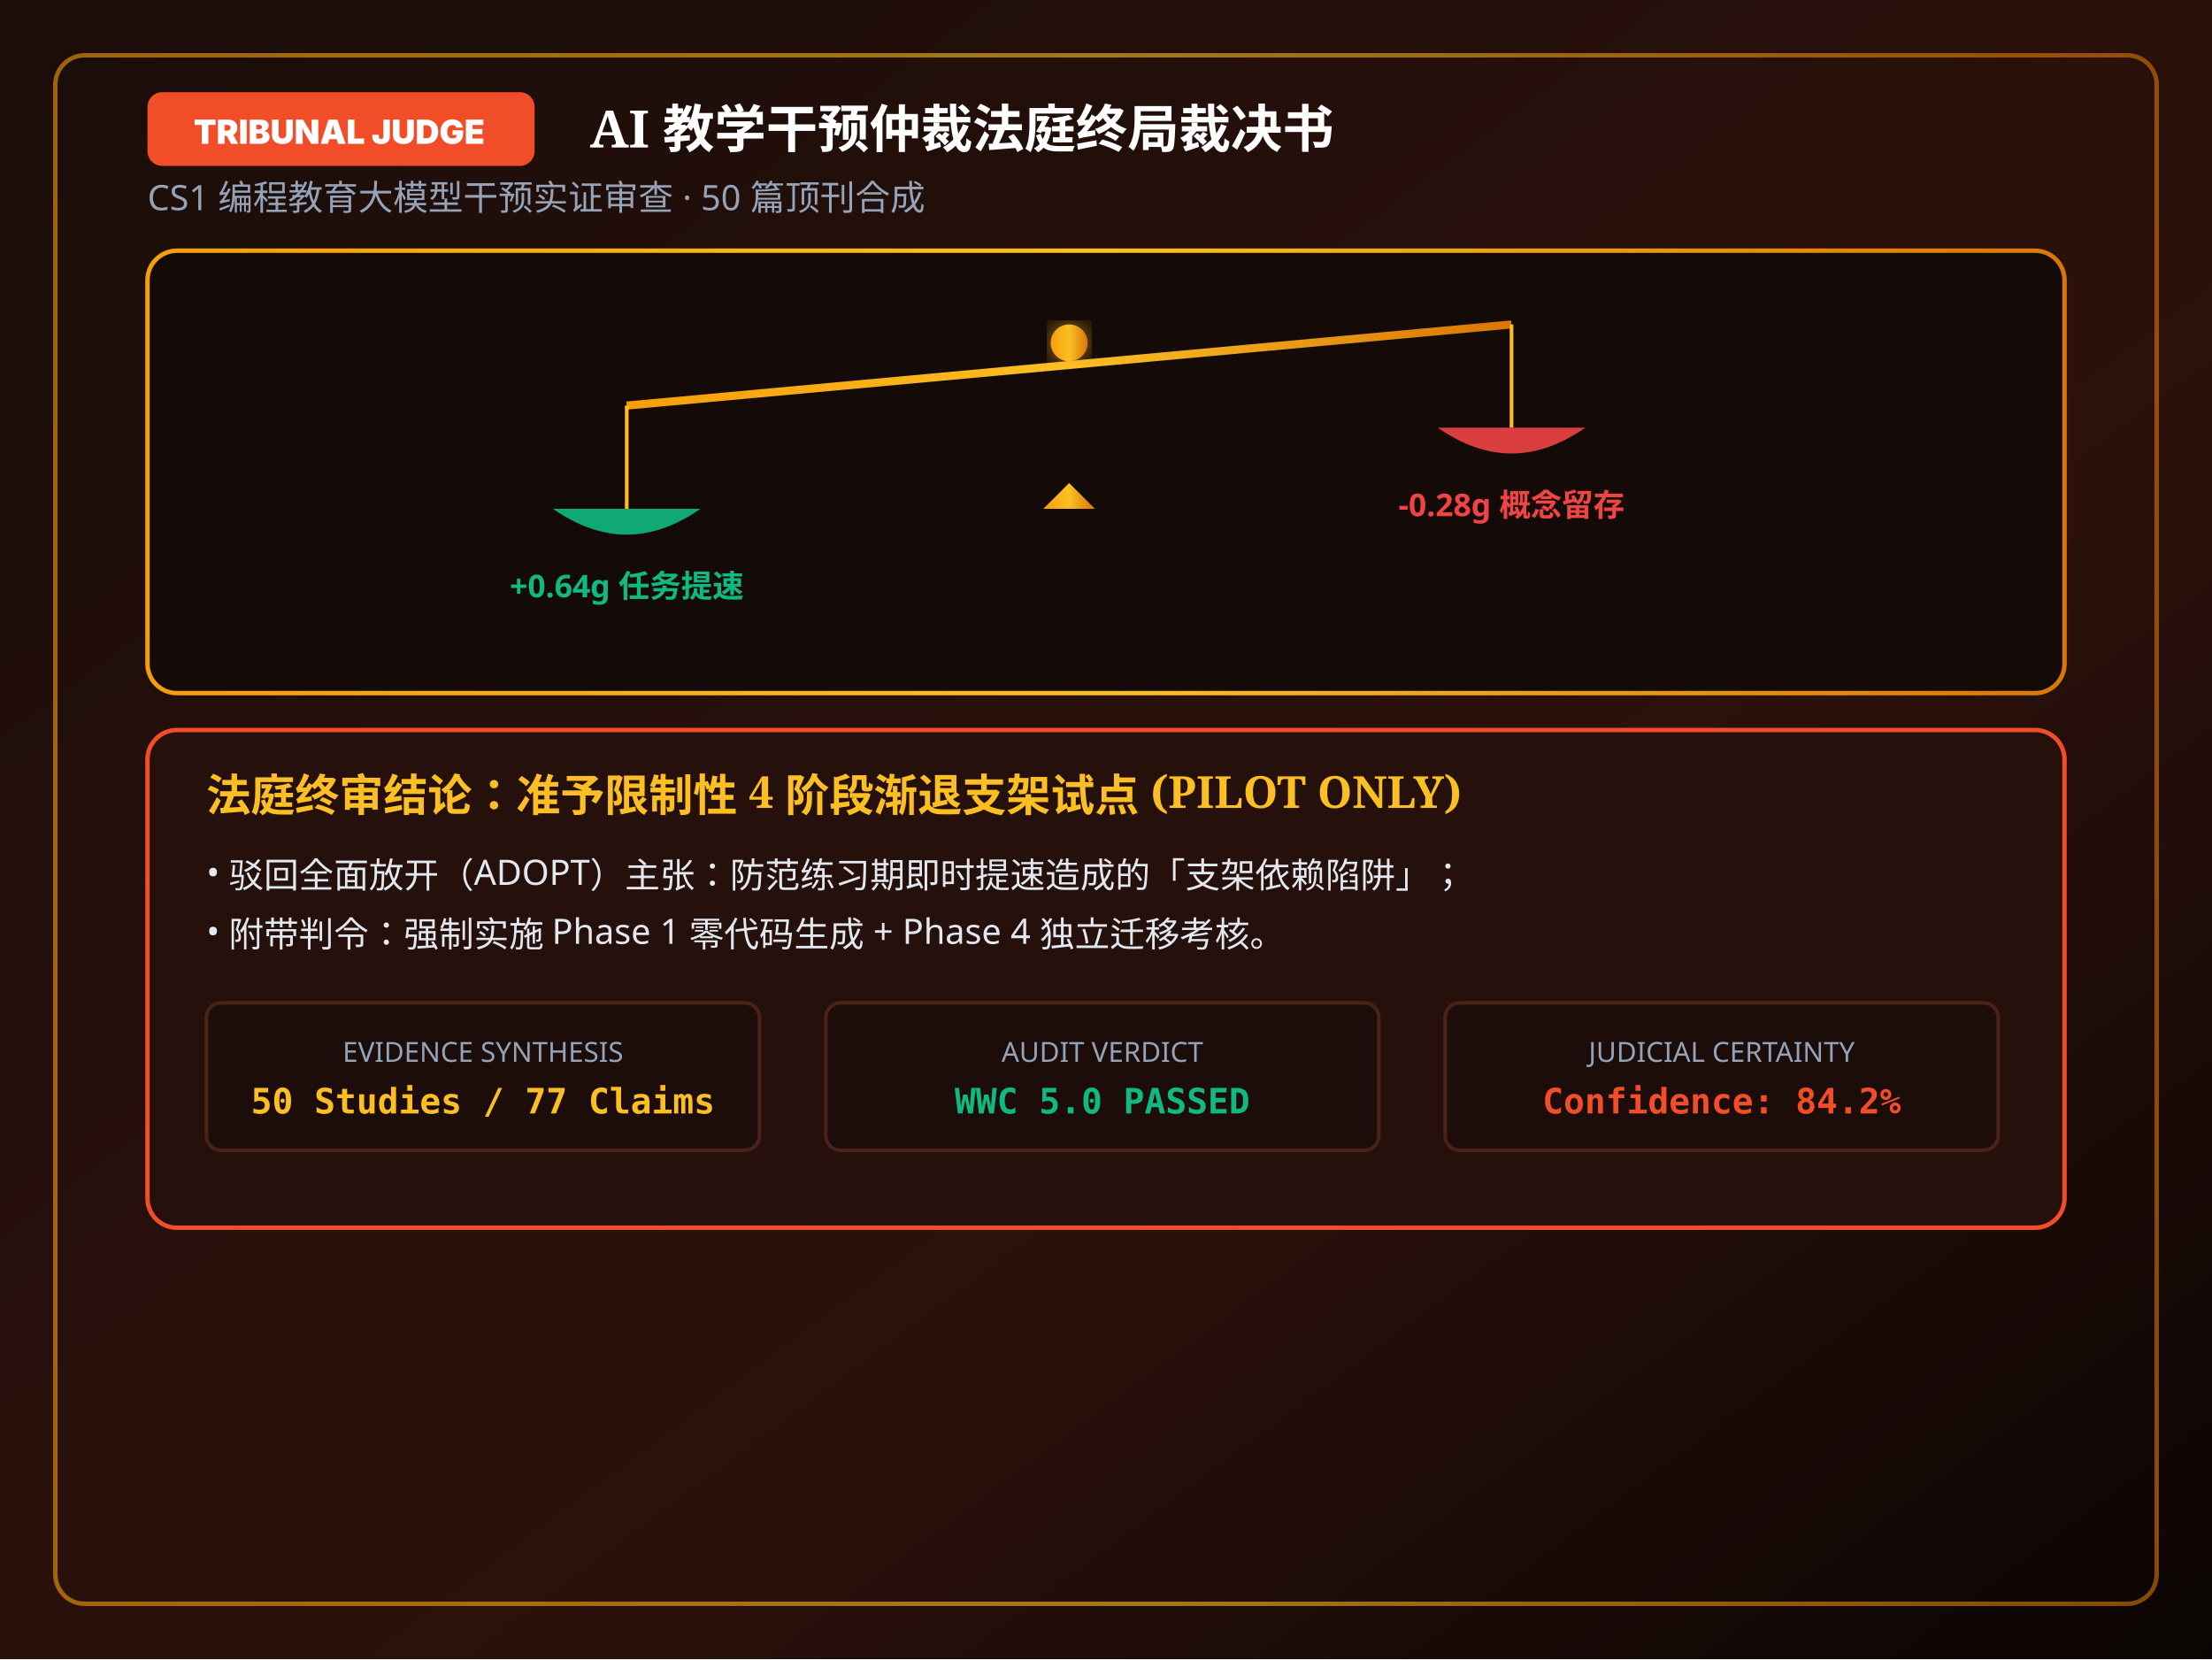
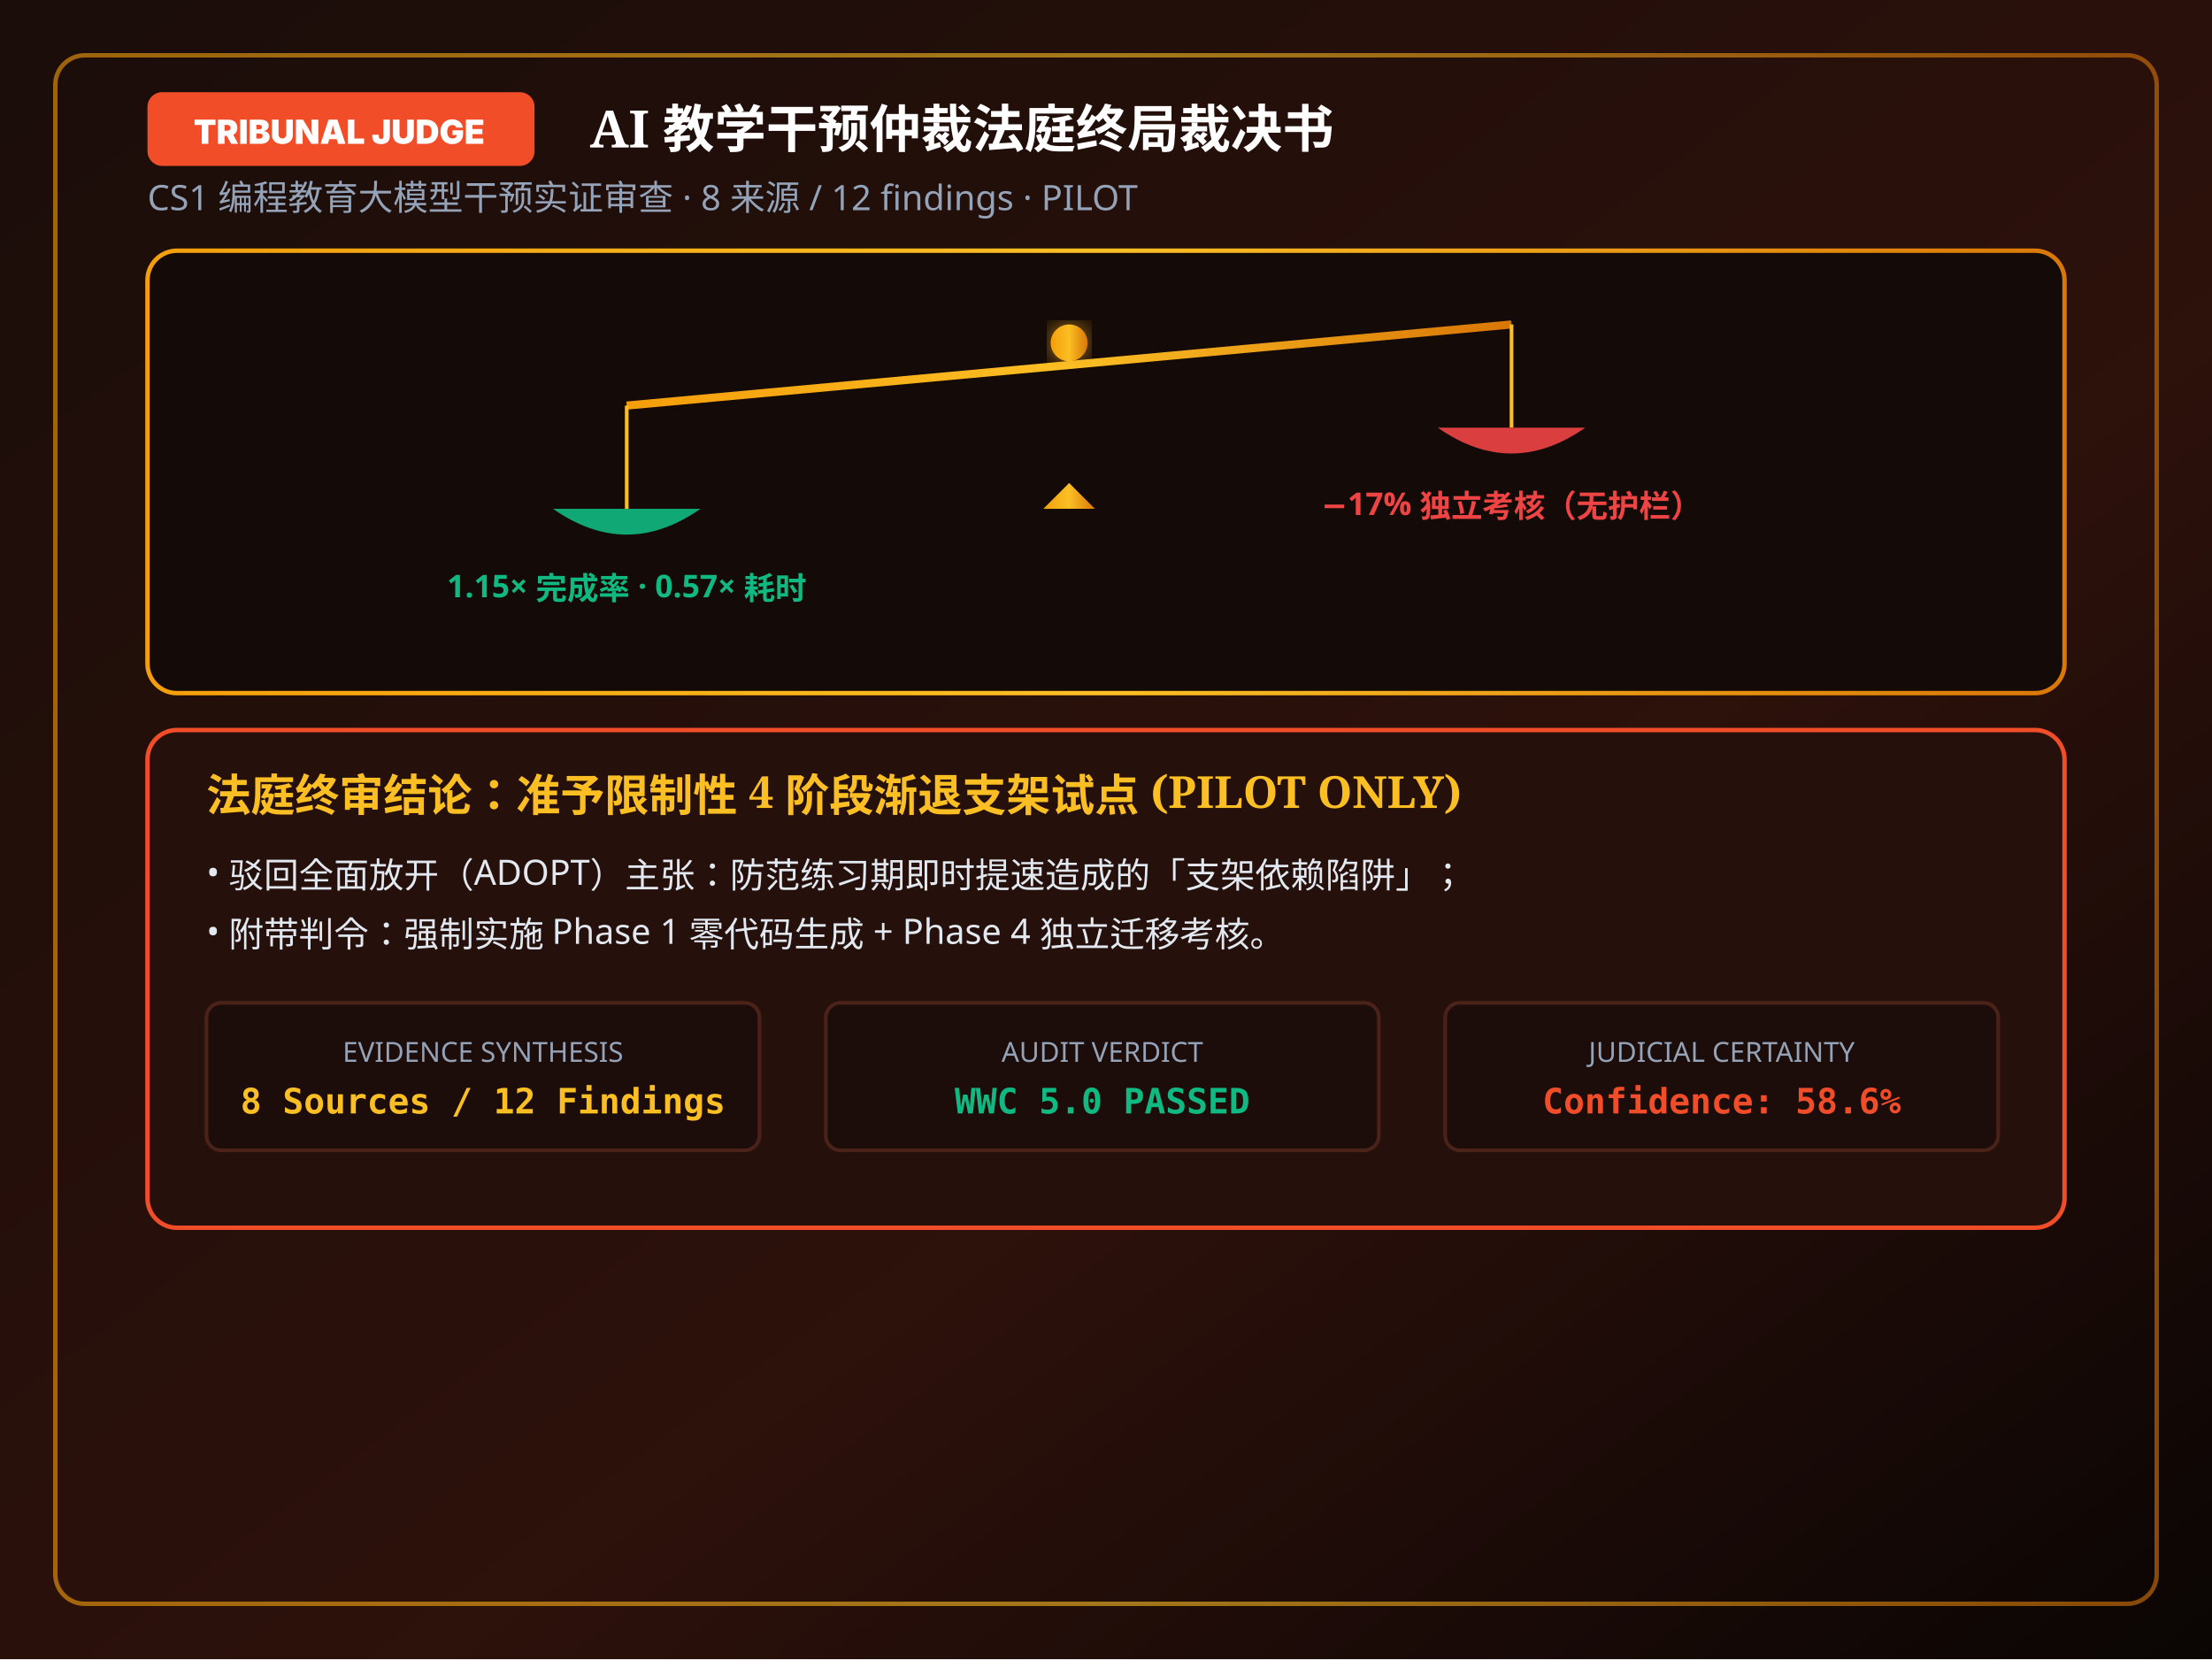
<svg xmlns="http://www.w3.org/2000/svg" viewBox="0 0 600 450" width="100%" height="100%">
  <defs>
    <linearGradient id="judgeBg" x1="0%" y1="0%" x2="100%" y2="100%">
      <stop offset="0%" stop-color="#1A0D0A" />
      <stop offset="60%" stop-color="#2D110B" />
      <stop offset="100%" stop-color="#0A0504" />
    </linearGradient>
    <linearGradient id="goldGrad" x1="0%" y1="0%" x2="100%" y2="0%">
      <stop offset="0%" stop-color="#F59E0B" />
      <stop offset="50%" stop-color="#FBBF24" />
      <stop offset="100%" stop-color="#D97706" />
    </linearGradient>
    <filter id="goldGlow">
      <feGaussianBlur stdDeviation="4" result="blur" />
      <feMerge>
        <feMergeNode in="blur" />
        <feMergeNode in="SourceGraphic" />
      </feMerge>
    </filter>
    <style>
      @keyframes balanceTilt {
        0%, 100% { transform: rotate(-4deg); }
        50% { transform: rotate(-8deg); }
      }
      .anim-scales-beam { transform-origin: 250px 48px; animation: balanceTilt 3.5s infinite ease-in-out; }
    </style>
  </defs>
  <rect width="600" height="450" fill="url(#judgeBg)" />
  <rect x="15" y="15" width="570" height="420" rx="8" fill="none" stroke="url(#goldGrad)" stroke-width="1.2" opacity="0.6" />
  <g transform="translate(40, 25)">
    <rect width="105" height="20" rx="4" fill="#F24D29" />
    <text x="52" y="14" fill="#FFFFFF" font-family="'Inter', sans-serif" font-size="9" font-weight="900" text-anchor="middle">TRIBUNAL JUDGE</text>
    <text x="120" y="15" fill="#FFFFFF" font-family="'Newsreader', Georgia, serif" font-size="14" font-weight="bold">AI 教学干预仲裁法庭终局裁决书</text>
-     <text x="0" y="32" fill="#94A3B8" font-family="sans-serif" font-size="9.5">CS1 编程教育大模型干预实证审查 · 50 篇顶刊合成</text>
+     <text x="0" y="32" fill="#94A3B8" font-family="sans-serif" font-size="9.5">CS1 编程教育大模型干预实证审查 · 8 来源 / 12 findings · PILOT</text>
  </g>
  <g transform="translate(40, 68)">
    <rect width="520" height="120" rx="8" fill="#140A08" stroke="url(#goldGrad)" stroke-width="1.2" />
    <g class="anim-scales-beam">
      <line x1="130" y1="42" x2="370" y2="20" stroke="url(#goldGrad)" stroke-width="2.2" />
      <line x1="130" y1="42" x2="130" y2="70" stroke="#FBBF24" stroke-width="1" />
      <path d="M 110 70 Q 130 84 150 70 Z" fill="#10B981" opacity="0.9" />
-       <text x="130" y="94" fill="#10B981" font-family="sans-serif" font-size="8.5" font-weight="bold" text-anchor="middle">+0.64g 任务提速</text>
+       <text x="130" y="94" fill="#10B981" font-family="sans-serif" font-size="8.5" font-weight="bold" text-anchor="middle">1.15× 完成率 · 0.57× 耗时</text>
      <line x1="370" y1="20" x2="370" y2="48" stroke="#FBBF24" stroke-width="1" />
      <path d="M 350 48 Q 370 62 390 48 Z" fill="#EF4444" opacity="0.9" />
-       <text x="370" y="72" fill="#EF4444" font-family="sans-serif" font-size="8.5" font-weight="bold" text-anchor="middle">-0.28g 概念留存</text>
+       <text x="370" y="72" fill="#EF4444" font-family="sans-serif" font-size="8.5" font-weight="bold" text-anchor="middle">−17% 独立考核（无护栏）</text>
    </g>
    <g transform="translate(250, 25)">
      <line x1="0" y1="0" x2="0" y2="45" stroke="url(#goldGrad)" stroke-width="2" />
      <polygon points="-7,45 7,45 0,38" fill="url(#goldGrad)" />
      <circle cx="0" cy="0" r="5" fill="url(#goldGrad)" filter="url(#goldGlow)" />
    </g>
  </g>
  <g transform="translate(40, 198)">
    <rect width="520" height="135" rx="8" fill="#26100B" stroke="#F24D29" stroke-width="1.2" />
    <text x="16" y="22" fill="#FBBF24" font-family="'Newsreader', Georgia, serif" font-size="12" font-weight="bold">法庭终审结论：准予限制性 4 阶段渐退支架试点 (PILOT ONLY)</text>
    <text x="16" y="42" fill="#E2E8F0" font-family="sans-serif" font-size="9.5">
      • 驳回全面放开（ADOPT）主张：防范练习期即时提速造成的「支架依赖陷阱」；
    </text>
    <text x="16" y="58" fill="#E2E8F0" font-family="sans-serif" font-size="9.5">
      • 附带判令：强制实施 Phase 1 零代码生成 + Phase 4 独立迁移考核。
    </text>
    <g transform="translate(16, 74)">
      <rect x="0" y="0" width="150" height="40" rx="4" fill="#1C0D0A" stroke="#4A2218" />
      <text x="75" y="16" fill="#94A3B8" font-family="sans-serif" font-size="7.5" text-anchor="middle">EVIDENCE SYNTHESIS</text>
-       <text x="75" y="30" fill="#FBBF24" font-family="'JetBrains Mono', monospace" font-size="9.5" font-weight="bold" text-anchor="middle">50 Studies / 77 Claims</text>
+       <text x="75" y="30" fill="#FBBF24" font-family="'JetBrains Mono', monospace" font-size="9.5" font-weight="bold" text-anchor="middle">8 Sources / 12 Findings</text>
      <rect x="168" y="0" width="150" height="40" rx="4" fill="#1C0D0A" stroke="#4A2218" />
      <text x="243" y="16" fill="#94A3B8" font-family="sans-serif" font-size="7.5" text-anchor="middle">AUDIT VERDICT</text>
      <text x="243" y="30" fill="#10B981" font-family="'JetBrains Mono', monospace" font-size="9.5" font-weight="bold" text-anchor="middle">WWC 5.0 PASSED</text>
      <rect x="336" y="0" width="150" height="40" rx="4" fill="#1C0D0A" stroke="#4A2218" />
      <text x="411" y="16" fill="#94A3B8" font-family="sans-serif" font-size="7.5" text-anchor="middle">JUDICIAL CERTAINTY</text>
-       <text x="411" y="30" fill="#F24D29" font-family="'JetBrains Mono', monospace" font-size="9.5" font-weight="bold" text-anchor="middle">Confidence: 84.2%</text>
+       <text x="411" y="30" fill="#F24D29" font-family="'JetBrains Mono', monospace" font-size="9.5" font-weight="bold" text-anchor="middle">Confidence: 58.6%</text>
    </g>
  </g>
</svg>
